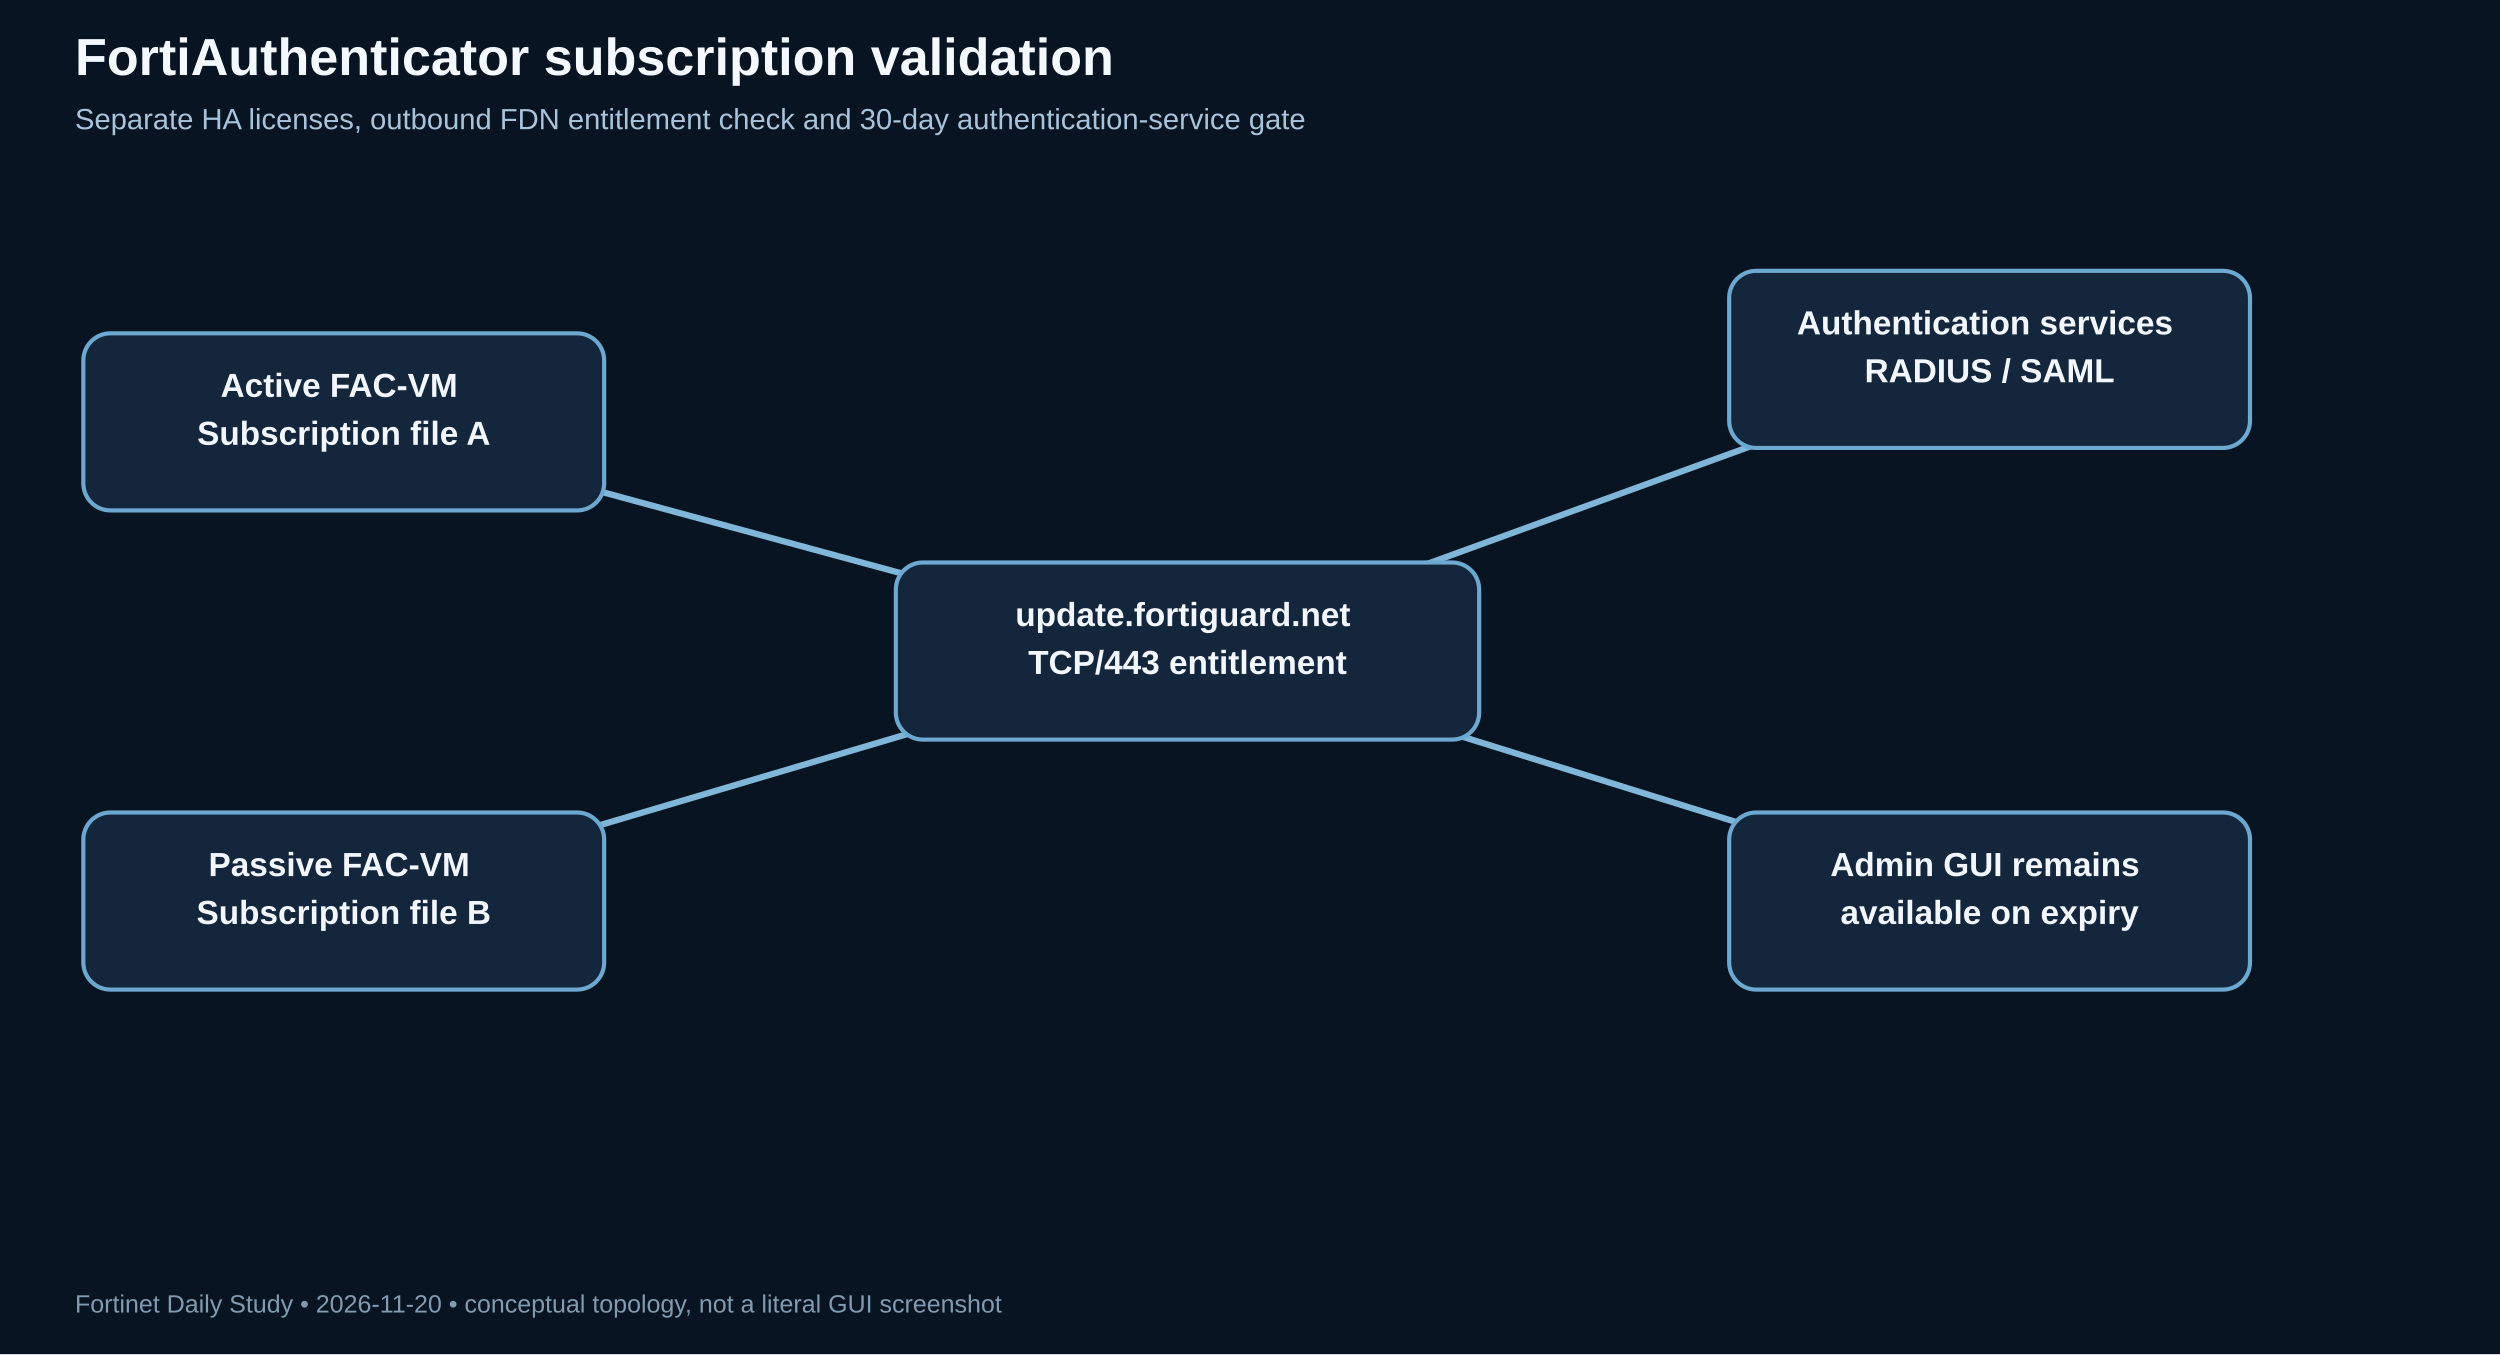
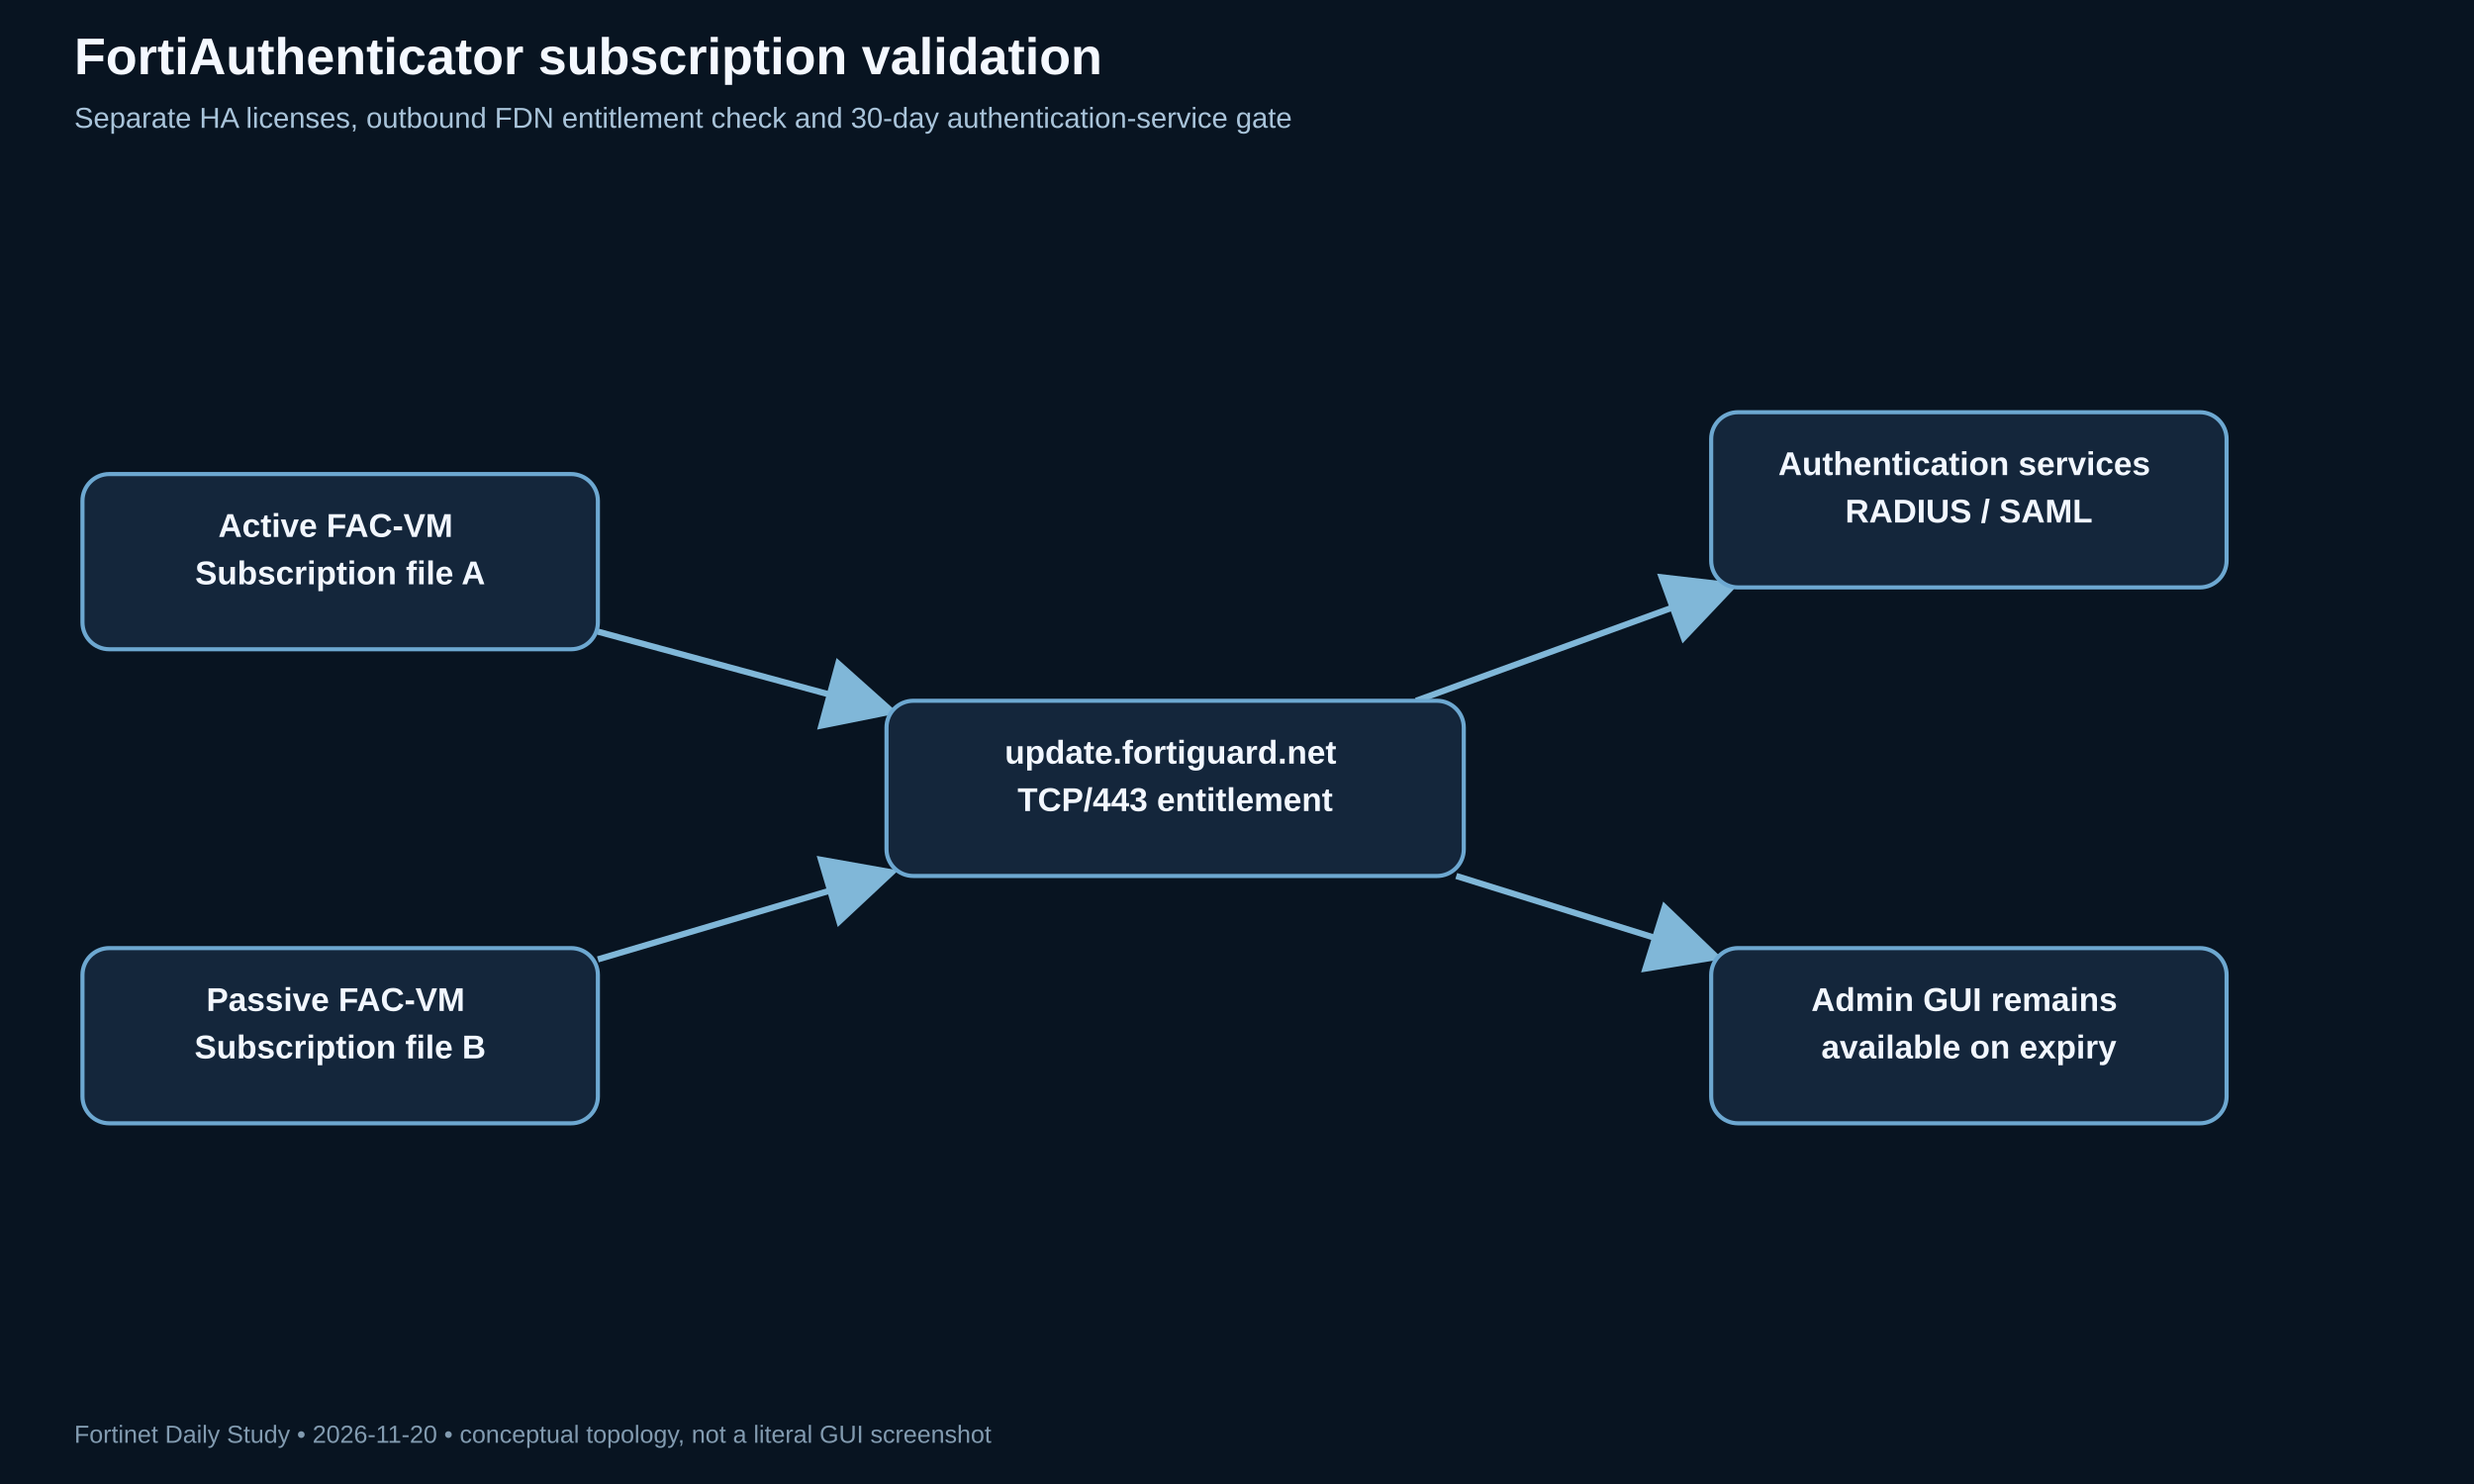
- <svg xmlns="http://www.w3.org/2000/svg" width="1200" height="650" viewBox="0 0 1200 650">
+ <svg xmlns="http://www.w3.org/2000/svg" width="1200" height="720" viewBox="0 0 1200 720">
  <defs>
    <marker id="arr" markerWidth="12" markerHeight="12" refX="10" refY="6" orient="auto">
      <path d="M0,0 L12,6 L0,12 z" fill="#80b7d8" />
    </marker>
  </defs>
-   <rect width="1200" height="650" fill="#081421" />
+   <rect width="1200" height="720" fill="#081421" />
  <text x="36" y="36" fill="#f4f8ff" font-family="Arial,sans-serif" font-size="25" font-weight="700">FortiAuthenticator subscription validation</text>
  <text x="36" y="62" fill="#a9c4da" font-family="Arial,sans-serif" font-size="14">Separate HA licenses, outbound FDN entitlement check and 30-day authentication-service gate</text>
-   <path d="M 165 202.5 L 570 312.5" fill="none" stroke="#80b7d8" stroke-width="3" marker-end="url(#arr)" />
-   <path d="M 165 432.5 L 570 312.5" fill="none" stroke="#80b7d8" stroke-width="3" marker-end="url(#arr)" />
-   <path d="M 570 312.5 L 955 172.5" fill="none" stroke="#80b7d8" stroke-width="3" marker-end="url(#arr)" />
-   <path d="M 570 312.5 L 955 432.5" fill="none" stroke="#80b7d8" stroke-width="3" marker-end="url(#arr)" />
+   <path d="M 290 306.451 L 430 344.475" fill="none" stroke="#80b7d8" stroke-width="3" marker-end="url(#arr)" />
+   <path d="M 290 465.463 L 430 423.981" fill="none" stroke="#80b7d8" stroke-width="3" marker-end="url(#arr)" />
+   <path d="M 686.875 340 L 838.125 285" fill="none" stroke="#80b7d8" stroke-width="3" marker-end="url(#arr)" />
+   <path d="M 706.354 425 L 830 463.539" fill="none" stroke="#80b7d8" stroke-width="3" marker-end="url(#arr)" />
  <g>
-     <rect x="40" y="160" width="250" height="85" rx="13" fill="#14263b" stroke="#6da8d1" stroke-width="2" />
-     <text x="165" y="190.5" text-anchor="middle" fill="#f2f7ff" font-family="Arial,sans-serif" font-size="16" font-weight="700">
+     <rect x="40" y="230" width="250" height="85" rx="13" fill="#14263b" stroke="#6da8d1" stroke-width="2" />
+     <text x="165" y="260.5" text-anchor="middle" fill="#f2f7ff" font-family="Arial,sans-serif" font-size="16" font-weight="700">
      <tspan x="165" dy="0">Active FAC-VM</tspan>
      <tspan x="165" dy="23">Subscription file A</tspan>
    </text>
  </g>
  <g>
-     <rect x="40" y="390" width="250" height="85" rx="13" fill="#14263b" stroke="#6da8d1" stroke-width="2" />
-     <text x="165" y="420.5" text-anchor="middle" fill="#f2f7ff" font-family="Arial,sans-serif" font-size="16" font-weight="700">
+     <rect x="40" y="460" width="250" height="85" rx="13" fill="#14263b" stroke="#6da8d1" stroke-width="2" />
+     <text x="165" y="490.5" text-anchor="middle" fill="#f2f7ff" font-family="Arial,sans-serif" font-size="16" font-weight="700">
      <tspan x="165" dy="0">Passive FAC-VM</tspan>
      <tspan x="165" dy="23">Subscription file B</tspan>
    </text>
  </g>
  <g>
-     <rect x="430" y="270" width="280" height="85" rx="13" fill="#14263b" stroke="#6da8d1" stroke-width="2" />
-     <text x="570" y="300.5" text-anchor="middle" fill="#f2f7ff" font-family="Arial,sans-serif" font-size="16" font-weight="700">
+     <rect x="430" y="340" width="280" height="85" rx="13" fill="#14263b" stroke="#6da8d1" stroke-width="2" />
+     <text x="570" y="370.5" text-anchor="middle" fill="#f2f7ff" font-family="Arial,sans-serif" font-size="16" font-weight="700">
      <tspan x="570" dy="0">update.fortiguard.net</tspan>
      <tspan x="570" dy="23">TCP/443 entitlement</tspan>
    </text>
  </g>
  <g>
-     <rect x="830" y="130" width="250" height="85" rx="13" fill="#14263b" stroke="#6da8d1" stroke-width="2" />
-     <text x="955" y="160.5" text-anchor="middle" fill="#f2f7ff" font-family="Arial,sans-serif" font-size="16" font-weight="700">
+     <rect x="830" y="200" width="250" height="85" rx="13" fill="#14263b" stroke="#6da8d1" stroke-width="2" />
+     <text x="955" y="230.5" text-anchor="middle" fill="#f2f7ff" font-family="Arial,sans-serif" font-size="16" font-weight="700">
      <tspan x="955" dy="0">Authentication services</tspan>
      <tspan x="955" dy="23">RADIUS / SAML</tspan>
    </text>
  </g>
  <g>
-     <rect x="830" y="390" width="250" height="85" rx="13" fill="#14263b" stroke="#6da8d1" stroke-width="2" />
-     <text x="955" y="420.5" text-anchor="middle" fill="#f2f7ff" font-family="Arial,sans-serif" font-size="16" font-weight="700">
+     <rect x="830" y="460" width="250" height="85" rx="13" fill="#14263b" stroke="#6da8d1" stroke-width="2" />
+     <text x="955" y="490.5" text-anchor="middle" fill="#f2f7ff" font-family="Arial,sans-serif" font-size="16" font-weight="700">
      <tspan x="955" dy="0">Admin GUI remains</tspan>
      <tspan x="955" dy="23">available on expiry</tspan>
    </text>
  </g>
-   <text x="36" y="630" fill="#829bb0" font-family="Arial,sans-serif" font-size="12">Fortinet Daily Study • 2026-11-20 • conceptual topology, not a literal GUI screenshot</text>
+   <text x="36" y="700" fill="#829bb0" font-family="Arial,sans-serif" font-size="12">Fortinet Daily Study • 2026-11-20 • conceptual topology, not a literal GUI screenshot</text>
</svg>
